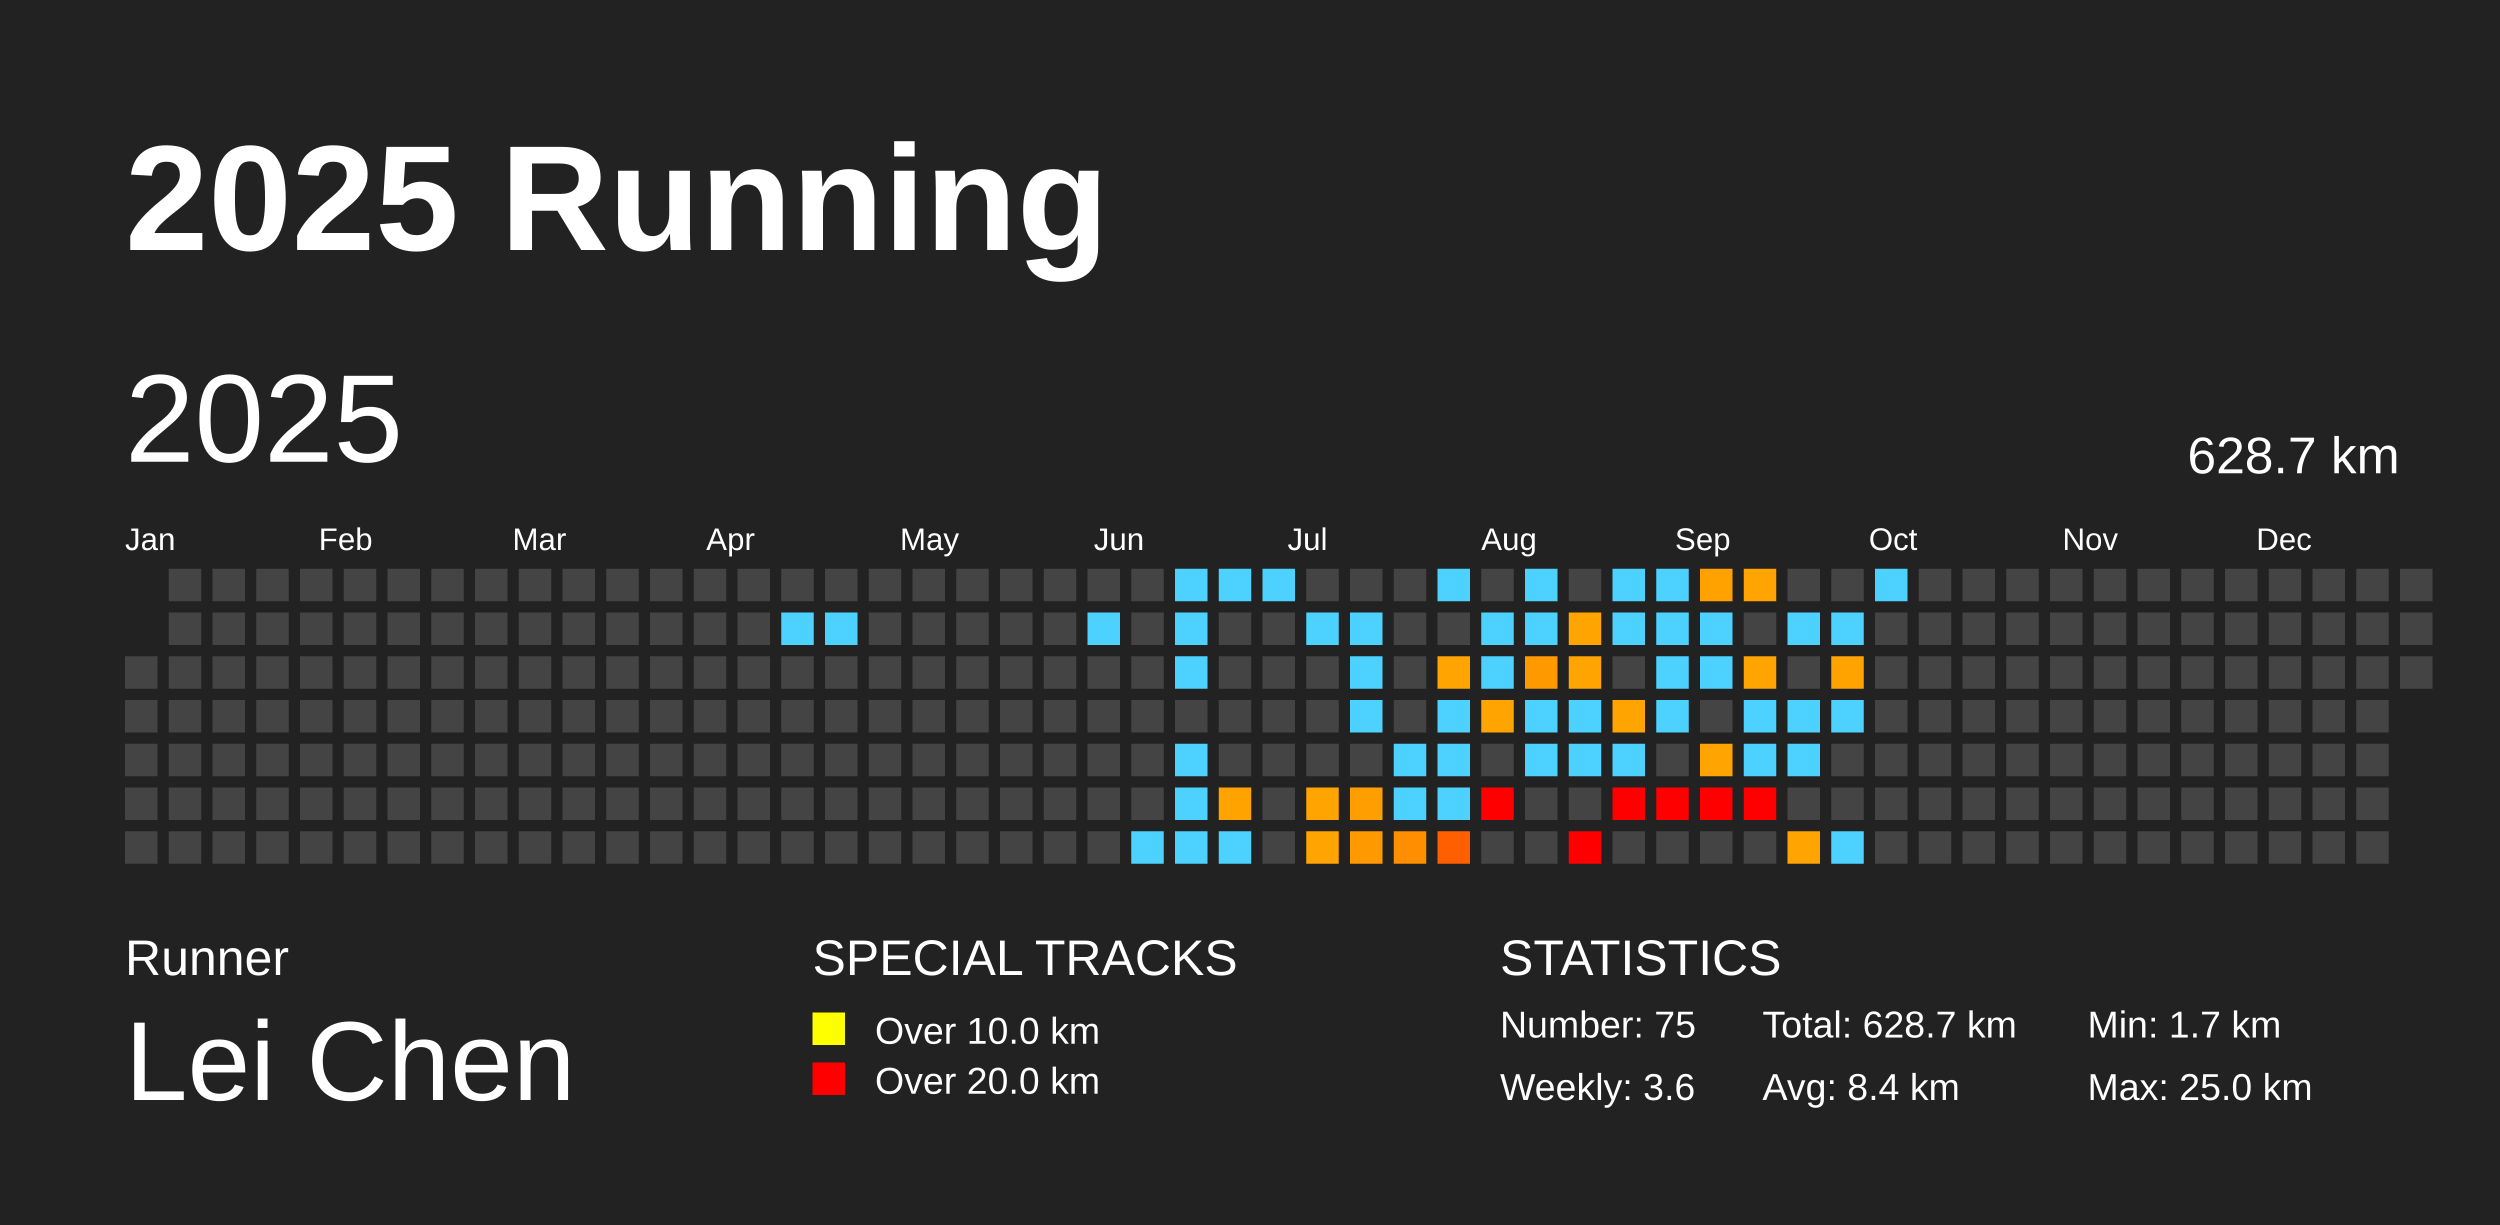
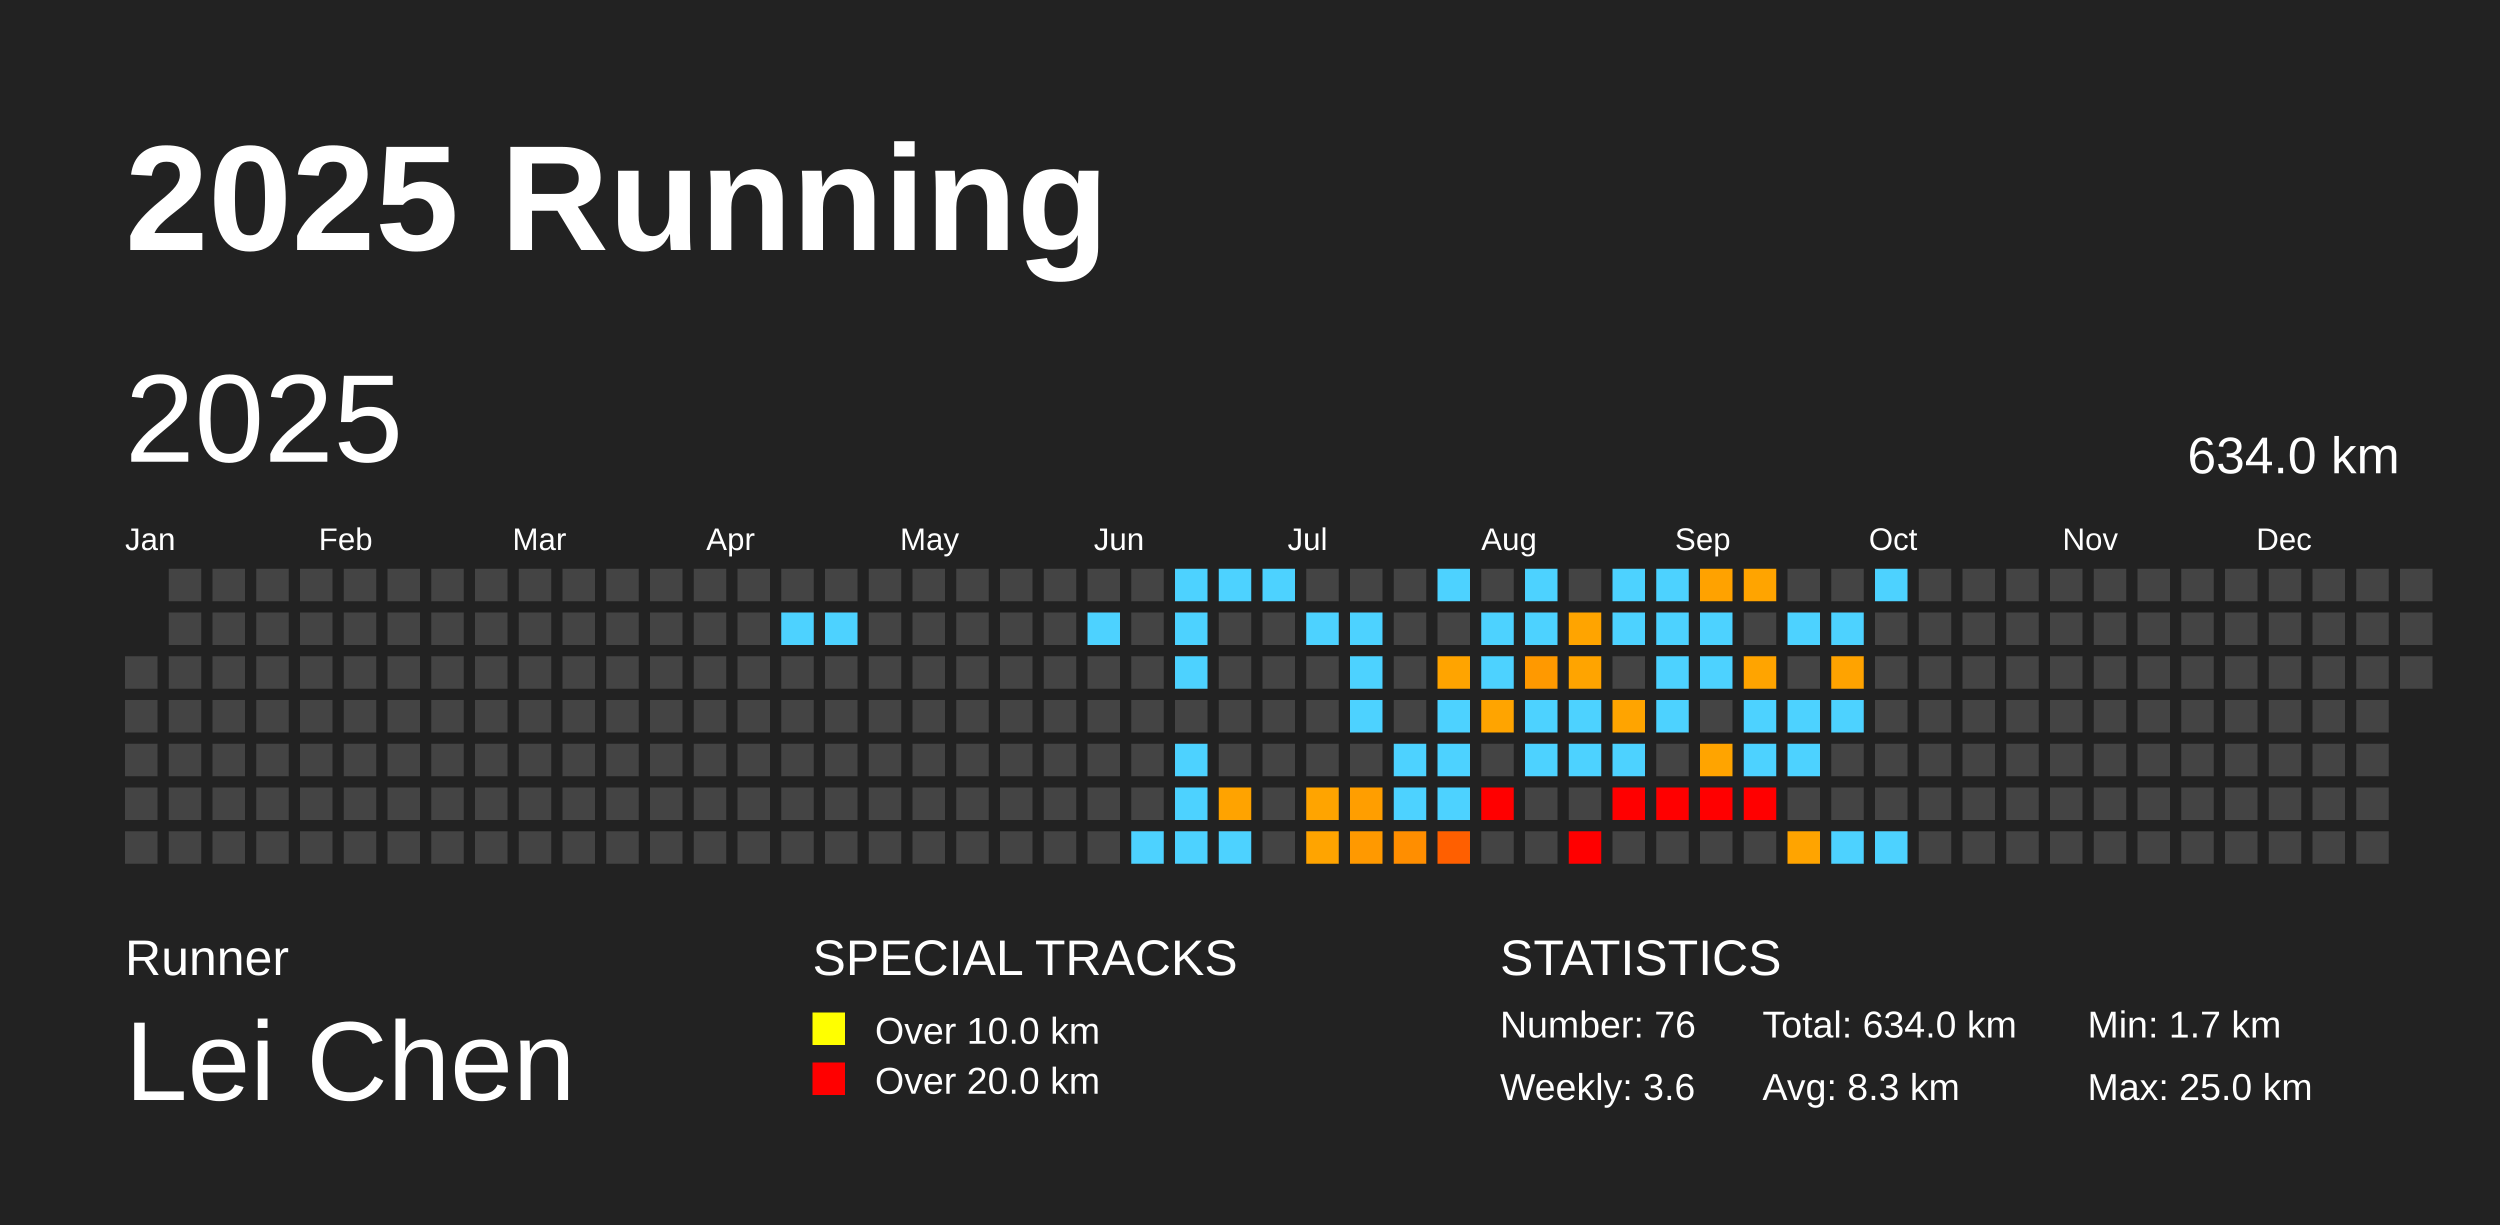
<svg xmlns="http://www.w3.org/2000/svg" baseProfile="full" height="98mm" version="1.1" viewBox="0,0,200,98" width="200mm">
  <defs />
  <rect fill="#222222" height="98" width="200" x="0" y="0" />
  <text fill="#FFFFFF" style="font-size:12px; font-family:Arial; font-weight:bold;" x="10" y="20">2025 Running</text>
  <text fill="#FFFFFF" style="font-size:4px; font-family:Arial" x="10" y="78">Runner</text>
  <text fill="#FFFFFF" style="font-size:9px; font-family:Arial" x="10" y="88">Lei Chen</text>
  <text fill="#FFFFFF" style="font-size:4px; font-family:Arial" x="65" y="78">SPECIAL TRACKS</text>
  <rect fill="yellow" height="2.6" width="2.6" x="65" y="81" />
  <text fill="#FFFFFF" style="font-size:3px; font-family:Arial" x="70" y="83.5">Over 10.0 km</text>
  <rect fill="red" height="2.6" width="2.6" x="65" y="85" />
  <text fill="#FFFFFF" style="font-size:3px; font-family:Arial" x="70" y="87.5">Over 20.0 km</text>
  <text fill="#FFFFFF" style="font-size:4px; font-family:Arial" x="120" y="78">STATISTICS</text>
-   <text fill="#FFFFFF" style="font-size:3px; font-family:Arial" x="120" y="83">Number: 75</text>
+   <text fill="#FFFFFF" style="font-size:3px; font-family:Arial" x="120" y="83">Number: 76</text>
  <text fill="#FFFFFF" style="font-size:3px; font-family:Arial" x="120" y="88">Weekly: 3.6</text>
-   <text fill="#FFFFFF" style="font-size:3px; font-family:Arial" x="141" y="83">Total: 628.7 km</text>
-   <text fill="#FFFFFF" style="font-size:3px; font-family:Arial" x="141" y="88">Avg: 8.4 km</text>
+   <text fill="#FFFFFF" style="font-size:3px; font-family:Arial" x="141" y="83">Total: 634.0 km</text>
+   <text fill="#FFFFFF" style="font-size:3px; font-family:Arial" x="141" y="88">Avg: 8.3 km</text>
  <text fill="#FFFFFF" style="font-size:3px; font-family:Arial" x="167" y="83">Min: 1.7 km</text>
  <text fill="#FFFFFF" style="font-size:3px; font-family:Arial" x="167" y="88">Max: 25.0 km</text>
  <text dominant-baseline="hanging" fill="#FFFFFF" style="font-size:10.0px; font-family:Arial;" x="10" y="30">2025</text>
-   <text dominant-baseline="hanging" fill="#FFFFFF" style="font-size:4.125px; font-family:Arial;" x="175" y="35">628.7 km</text>
+   <text dominant-baseline="hanging" fill="#FFFFFF" style="font-size:4.125px; font-family:Arial;" x="175" y="35">634.0 km</text>
  <text fill="#FFFFFF" style="font-size:2.5px; font-family:Arial" x="10.0" y="44">Jan</text>
  <text fill="#FFFFFF" style="font-size:2.5px; font-family:Arial" x="25.5" y="44">Feb</text>
  <text fill="#FFFFFF" style="font-size:2.5px; font-family:Arial" x="41.0" y="44">Mar</text>
  <text fill="#FFFFFF" style="font-size:2.5px; font-family:Arial" x="56.5" y="44">Apr</text>
  <text fill="#FFFFFF" style="font-size:2.5px; font-family:Arial" x="72.0" y="44">May</text>
  <text fill="#FFFFFF" style="font-size:2.5px; font-family:Arial" x="87.5" y="44">Jun</text>
  <text fill="#FFFFFF" style="font-size:2.5px; font-family:Arial" x="103.0" y="44">Jul</text>
  <text fill="#FFFFFF" style="font-size:2.5px; font-family:Arial" x="118.5" y="44">Aug</text>
  <text fill="#FFFFFF" style="font-size:2.5px; font-family:Arial" x="134.0" y="44">Sep</text>
  <text fill="#FFFFFF" style="font-size:2.5px; font-family:Arial" x="149.5" y="44">Oct</text>
  <text fill="#FFFFFF" style="font-size:2.5px; font-family:Arial" x="165.0" y="44">Nov</text>
  <text fill="#FFFFFF" style="font-size:2.5px; font-family:Arial" x="180.5" y="44">Dec</text>
  <rect fill="#444444" height="2.6" width="2.6" x="10.0" y="52.5" />
  <rect fill="#444444" height="2.6" width="2.6" x="10.0" y="56.0" />
  <rect fill="#444444" height="2.6" width="2.6" x="10.0" y="59.5" />
  <rect fill="#444444" height="2.6" width="2.6" x="10.0" y="63.0" />
  <rect fill="#444444" height="2.6" width="2.6" x="10.0" y="66.5" />
  <rect fill="#444444" height="2.6" width="2.6" x="13.5" y="45.5" />
  <rect fill="#444444" height="2.6" width="2.6" x="13.5" y="49.0" />
  <rect fill="#444444" height="2.6" width="2.6" x="13.5" y="52.5" />
  <rect fill="#444444" height="2.6" width="2.6" x="13.5" y="56.0" />
  <rect fill="#444444" height="2.6" width="2.6" x="13.5" y="59.5" />
  <rect fill="#444444" height="2.6" width="2.6" x="13.5" y="63.0" />
  <rect fill="#444444" height="2.6" width="2.6" x="13.5" y="66.5" />
  <rect fill="#444444" height="2.6" width="2.6" x="17.0" y="45.5" />
  <rect fill="#444444" height="2.6" width="2.6" x="17.0" y="49.0" />
  <rect fill="#444444" height="2.6" width="2.6" x="17.0" y="52.5" />
  <rect fill="#444444" height="2.6" width="2.6" x="17.0" y="56.0" />
  <rect fill="#444444" height="2.6" width="2.6" x="17.0" y="59.5" />
  <rect fill="#444444" height="2.6" width="2.6" x="17.0" y="63.0" />
  <rect fill="#444444" height="2.6" width="2.6" x="17.0" y="66.5" />
  <rect fill="#444444" height="2.6" width="2.6" x="20.5" y="45.5" />
  <rect fill="#444444" height="2.6" width="2.6" x="20.5" y="49.0" />
  <rect fill="#444444" height="2.6" width="2.6" x="20.5" y="52.5" />
  <rect fill="#444444" height="2.6" width="2.6" x="20.5" y="56.0" />
  <rect fill="#444444" height="2.6" width="2.6" x="20.5" y="59.5" />
  <rect fill="#444444" height="2.6" width="2.6" x="20.5" y="63.0" />
  <rect fill="#444444" height="2.6" width="2.6" x="20.5" y="66.5" />
  <rect fill="#444444" height="2.6" width="2.6" x="24.0" y="45.5" />
  <rect fill="#444444" height="2.6" width="2.6" x="24.0" y="49.0" />
  <rect fill="#444444" height="2.6" width="2.6" x="24.0" y="52.5" />
  <rect fill="#444444" height="2.6" width="2.6" x="24.0" y="56.0" />
  <rect fill="#444444" height="2.6" width="2.6" x="24.0" y="59.5" />
  <rect fill="#444444" height="2.6" width="2.6" x="24.0" y="63.0" />
  <rect fill="#444444" height="2.6" width="2.6" x="24.0" y="66.5" />
  <rect fill="#444444" height="2.6" width="2.6" x="27.5" y="45.5" />
  <rect fill="#444444" height="2.6" width="2.6" x="27.5" y="49.0" />
  <rect fill="#444444" height="2.6" width="2.6" x="27.5" y="52.5" />
  <rect fill="#444444" height="2.6" width="2.6" x="27.5" y="56.0" />
  <rect fill="#444444" height="2.6" width="2.6" x="27.5" y="59.5" />
  <rect fill="#444444" height="2.6" width="2.6" x="27.5" y="63.0" />
  <rect fill="#444444" height="2.6" width="2.6" x="27.5" y="66.5" />
  <rect fill="#444444" height="2.6" width="2.6" x="31.0" y="45.5" />
  <rect fill="#444444" height="2.6" width="2.6" x="31.0" y="49.0" />
  <rect fill="#444444" height="2.6" width="2.6" x="31.0" y="52.5" />
  <rect fill="#444444" height="2.6" width="2.6" x="31.0" y="56.0" />
  <rect fill="#444444" height="2.6" width="2.6" x="31.0" y="59.5" />
  <rect fill="#444444" height="2.6" width="2.6" x="31.0" y="63.0" />
  <rect fill="#444444" height="2.6" width="2.6" x="31.0" y="66.5" />
  <rect fill="#444444" height="2.6" width="2.6" x="34.5" y="45.5" />
  <rect fill="#444444" height="2.6" width="2.6" x="34.5" y="49.0" />
  <rect fill="#444444" height="2.6" width="2.6" x="34.5" y="52.5" />
  <rect fill="#444444" height="2.6" width="2.6" x="34.5" y="56.0" />
  <rect fill="#444444" height="2.6" width="2.6" x="34.5" y="59.5" />
  <rect fill="#444444" height="2.6" width="2.6" x="34.5" y="63.0" />
  <rect fill="#444444" height="2.6" width="2.6" x="34.5" y="66.5" />
  <rect fill="#444444" height="2.6" width="2.6" x="38.0" y="45.5" />
  <rect fill="#444444" height="2.6" width="2.6" x="38.0" y="49.0" />
  <rect fill="#444444" height="2.6" width="2.6" x="38.0" y="52.5" />
  <rect fill="#444444" height="2.6" width="2.6" x="38.0" y="56.0" />
  <rect fill="#444444" height="2.6" width="2.6" x="38.0" y="59.5" />
  <rect fill="#444444" height="2.6" width="2.6" x="38.0" y="63.0" />
  <rect fill="#444444" height="2.6" width="2.6" x="38.0" y="66.5" />
  <rect fill="#444444" height="2.6" width="2.6" x="41.5" y="45.5" />
  <rect fill="#444444" height="2.6" width="2.6" x="41.5" y="49.0" />
  <rect fill="#444444" height="2.6" width="2.6" x="41.5" y="52.5" />
  <rect fill="#444444" height="2.6" width="2.6" x="41.5" y="56.0" />
  <rect fill="#444444" height="2.6" width="2.6" x="41.5" y="59.5" />
  <rect fill="#444444" height="2.6" width="2.6" x="41.5" y="63.0" />
  <rect fill="#444444" height="2.6" width="2.6" x="41.5" y="66.5" />
  <rect fill="#444444" height="2.6" width="2.6" x="45.0" y="45.5" />
  <rect fill="#444444" height="2.6" width="2.6" x="45.0" y="49.0" />
  <rect fill="#444444" height="2.6" width="2.6" x="45.0" y="52.5" />
  <rect fill="#444444" height="2.6" width="2.6" x="45.0" y="56.0" />
  <rect fill="#444444" height="2.6" width="2.6" x="45.0" y="59.5" />
  <rect fill="#444444" height="2.6" width="2.6" x="45.0" y="63.0" />
  <rect fill="#444444" height="2.6" width="2.6" x="45.0" y="66.5" />
  <rect fill="#444444" height="2.6" width="2.6" x="48.5" y="45.5" />
  <rect fill="#444444" height="2.6" width="2.6" x="48.5" y="49.0" />
  <rect fill="#444444" height="2.6" width="2.6" x="48.5" y="52.5" />
  <rect fill="#444444" height="2.6" width="2.6" x="48.5" y="56.0" />
  <rect fill="#444444" height="2.6" width="2.6" x="48.5" y="59.5" />
  <rect fill="#444444" height="2.6" width="2.6" x="48.5" y="63.0" />
  <rect fill="#444444" height="2.6" width="2.6" x="48.5" y="66.5" />
  <rect fill="#444444" height="2.6" width="2.6" x="52.0" y="45.5" />
  <rect fill="#444444" height="2.6" width="2.6" x="52.0" y="49.0" />
  <rect fill="#444444" height="2.6" width="2.6" x="52.0" y="52.5" />
  <rect fill="#444444" height="2.6" width="2.6" x="52.0" y="56.0" />
  <rect fill="#444444" height="2.6" width="2.6" x="52.0" y="59.5" />
  <rect fill="#444444" height="2.6" width="2.6" x="52.0" y="63.0" />
  <rect fill="#444444" height="2.6" width="2.6" x="52.0" y="66.5" />
  <rect fill="#444444" height="2.6" width="2.6" x="55.5" y="45.5" />
  <rect fill="#444444" height="2.6" width="2.6" x="55.5" y="49.0" />
  <rect fill="#444444" height="2.6" width="2.6" x="55.5" y="52.5" />
  <rect fill="#444444" height="2.6" width="2.6" x="55.5" y="56.0" />
  <rect fill="#444444" height="2.6" width="2.6" x="55.5" y="59.5" />
  <rect fill="#444444" height="2.6" width="2.6" x="55.5" y="63.0" />
  <rect fill="#444444" height="2.6" width="2.6" x="55.5" y="66.5" />
  <rect fill="#444444" height="2.6" width="2.6" x="59.0" y="45.5" />
  <rect fill="#444444" height="2.6" width="2.6" x="59.0" y="49.0" />
  <rect fill="#444444" height="2.6" width="2.6" x="59.0" y="52.5" />
  <rect fill="#444444" height="2.6" width="2.6" x="59.0" y="56.0" />
  <rect fill="#444444" height="2.6" width="2.6" x="59.0" y="59.5" />
  <rect fill="#444444" height="2.6" width="2.6" x="59.0" y="63.0" />
  <rect fill="#444444" height="2.6" width="2.6" x="59.0" y="66.5" />
  <rect fill="#444444" height="2.6" width="2.6" x="62.5" y="45.5" />
  <rect fill="#4dd2ff" height="2.6" width="2.6" x="62.5" y="49.0" />
  <rect fill="#444444" height="2.6" width="2.6" x="62.5" y="52.5" />
  <rect fill="#444444" height="2.6" width="2.6" x="62.5" y="56.0" />
  <rect fill="#444444" height="2.6" width="2.6" x="62.5" y="59.5" />
  <rect fill="#444444" height="2.6" width="2.6" x="62.5" y="63.0" />
  <rect fill="#444444" height="2.6" width="2.6" x="62.5" y="66.5" />
  <rect fill="#444444" height="2.6" width="2.6" x="66.0" y="45.5" />
  <rect fill="#4dd2ff" height="2.6" width="2.6" x="66.0" y="49.0" />
  <rect fill="#444444" height="2.6" width="2.6" x="66.0" y="52.5" />
  <rect fill="#444444" height="2.6" width="2.6" x="66.0" y="56.0" />
  <rect fill="#444444" height="2.6" width="2.6" x="66.0" y="59.5" />
  <rect fill="#444444" height="2.6" width="2.6" x="66.0" y="63.0" />
  <rect fill="#444444" height="2.6" width="2.6" x="66.0" y="66.5" />
  <rect fill="#444444" height="2.6" width="2.6" x="69.5" y="45.5" />
  <rect fill="#444444" height="2.6" width="2.6" x="69.5" y="49.0" />
  <rect fill="#444444" height="2.6" width="2.6" x="69.5" y="52.5" />
  <rect fill="#444444" height="2.6" width="2.6" x="69.5" y="56.0" />
  <rect fill="#444444" height="2.6" width="2.6" x="69.5" y="59.5" />
  <rect fill="#444444" height="2.6" width="2.6" x="69.5" y="63.0" />
  <rect fill="#444444" height="2.6" width="2.6" x="69.5" y="66.5" />
  <rect fill="#444444" height="2.6" width="2.6" x="73.0" y="45.5" />
  <rect fill="#444444" height="2.6" width="2.6" x="73.0" y="49.0" />
  <rect fill="#444444" height="2.6" width="2.6" x="73.0" y="52.5" />
  <rect fill="#444444" height="2.6" width="2.6" x="73.0" y="56.0" />
  <rect fill="#444444" height="2.6" width="2.6" x="73.0" y="59.5" />
  <rect fill="#444444" height="2.6" width="2.6" x="73.0" y="63.0" />
  <rect fill="#444444" height="2.6" width="2.6" x="73.0" y="66.5" />
  <rect fill="#444444" height="2.6" width="2.6" x="76.5" y="45.5" />
  <rect fill="#444444" height="2.6" width="2.6" x="76.5" y="49.0" />
  <rect fill="#444444" height="2.6" width="2.6" x="76.5" y="52.5" />
  <rect fill="#444444" height="2.6" width="2.6" x="76.5" y="56.0" />
  <rect fill="#444444" height="2.6" width="2.6" x="76.5" y="59.5" />
  <rect fill="#444444" height="2.6" width="2.6" x="76.5" y="63.0" />
  <rect fill="#444444" height="2.6" width="2.6" x="76.5" y="66.5" />
  <rect fill="#444444" height="2.6" width="2.6" x="80.0" y="45.5" />
  <rect fill="#444444" height="2.6" width="2.6" x="80.0" y="49.0" />
  <rect fill="#444444" height="2.6" width="2.6" x="80.0" y="52.5" />
  <rect fill="#444444" height="2.6" width="2.6" x="80.0" y="56.0" />
  <rect fill="#444444" height="2.6" width="2.6" x="80.0" y="59.5" />
  <rect fill="#444444" height="2.6" width="2.6" x="80.0" y="63.0" />
  <rect fill="#444444" height="2.6" width="2.6" x="80.0" y="66.5" />
  <rect fill="#444444" height="2.6" width="2.6" x="83.5" y="45.5" />
  <rect fill="#444444" height="2.6" width="2.6" x="83.5" y="49.0" />
  <rect fill="#444444" height="2.6" width="2.6" x="83.5" y="52.5" />
  <rect fill="#444444" height="2.6" width="2.6" x="83.5" y="56.0" />
  <rect fill="#444444" height="2.6" width="2.6" x="83.5" y="59.5" />
  <rect fill="#444444" height="2.6" width="2.6" x="83.5" y="63.0" />
  <rect fill="#444444" height="2.6" width="2.6" x="83.5" y="66.5" />
  <rect fill="#444444" height="2.6" width="2.6" x="87.0" y="45.5" />
  <rect fill="#4dd2ff" height="2.6" width="2.6" x="87.0" y="49.0" />
  <rect fill="#444444" height="2.6" width="2.6" x="87.0" y="52.5" />
  <rect fill="#444444" height="2.6" width="2.6" x="87.0" y="56.0" />
  <rect fill="#444444" height="2.6" width="2.6" x="87.0" y="59.5" />
  <rect fill="#444444" height="2.6" width="2.6" x="87.0" y="63.0" />
  <rect fill="#444444" height="2.6" width="2.6" x="87.0" y="66.5" />
  <rect fill="#444444" height="2.6" width="2.6" x="90.5" y="45.5" />
  <rect fill="#444444" height="2.6" width="2.6" x="90.5" y="49.0" />
  <rect fill="#444444" height="2.6" width="2.6" x="90.5" y="52.5" />
  <rect fill="#444444" height="2.6" width="2.6" x="90.5" y="56.0" />
  <rect fill="#444444" height="2.6" width="2.6" x="90.5" y="59.5" />
  <rect fill="#444444" height="2.6" width="2.6" x="90.5" y="63.0" />
  <rect fill="#4dd2ff" height="2.6" width="2.6" x="90.5" y="66.5" />
  <rect fill="#4dd2ff" height="2.6" width="2.6" x="94.0" y="45.5" />
  <rect fill="#4dd2ff" height="2.6" width="2.6" x="94.0" y="49.0" />
  <rect fill="#4dd2ff" height="2.6" width="2.6" x="94.0" y="52.5" />
  <rect fill="#444444" height="2.6" width="2.6" x="94.0" y="56.0" />
  <rect fill="#4dd2ff" height="2.6" width="2.6" x="94.0" y="59.5" />
  <rect fill="#4dd2ff" height="2.6" width="2.6" x="94.0" y="63.0" />
  <rect fill="#4dd2ff" height="2.6" width="2.6" x="94.0" y="66.5" />
  <rect fill="#4dd2ff" height="2.6" width="2.6" x="97.5" y="45.5" />
  <rect fill="#444444" height="2.6" width="2.6" x="97.5" y="49.0" />
  <rect fill="#444444" height="2.6" width="2.6" x="97.5" y="52.5" />
  <rect fill="#444444" height="2.6" width="2.6" x="97.5" y="56.0" />
  <rect fill="#444444" height="2.6" width="2.6" x="97.5" y="59.5" />
  <rect fill="#ffa300" height="2.6" width="2.6" x="97.5" y="63.0" />
  <rect fill="#4dd2ff" height="2.6" width="2.6" x="97.5" y="66.5" />
  <rect fill="#4dd2ff" height="2.6" width="2.6" x="101.0" y="45.5" />
  <rect fill="#444444" height="2.6" width="2.6" x="101.0" y="49.0" />
  <rect fill="#444444" height="2.6" width="2.6" x="101.0" y="52.5" />
  <rect fill="#444444" height="2.6" width="2.6" x="101.0" y="56.0" />
  <rect fill="#444444" height="2.6" width="2.6" x="101.0" y="59.5" />
  <rect fill="#444444" height="2.6" width="2.6" x="101.0" y="63.0" />
  <rect fill="#444444" height="2.6" width="2.6" x="101.0" y="66.5" />
  <rect fill="#444444" height="2.6" width="2.6" x="104.5" y="45.5" />
  <rect fill="#4dd2ff" height="2.6" width="2.6" x="104.5" y="49.0" />
  <rect fill="#444444" height="2.6" width="2.6" x="104.5" y="52.5" />
  <rect fill="#444444" height="2.6" width="2.6" x="104.5" y="56.0" />
  <rect fill="#444444" height="2.6" width="2.6" x="104.5" y="59.5" />
  <rect fill="#ffa400" height="2.6" width="2.6" x="104.5" y="63.0" />
  <rect fill="#ffa400" height="2.6" width="2.6" x="104.5" y="66.5" />
  <rect fill="#444444" height="2.6" width="2.6" x="108.0" y="45.5" />
  <rect fill="#4dd2ff" height="2.6" width="2.6" x="108.0" y="49.0" />
  <rect fill="#4dd2ff" height="2.6" width="2.6" x="108.0" y="52.5" />
  <rect fill="#4dd2ff" height="2.6" width="2.6" x="108.0" y="56.0" />
  <rect fill="#444444" height="2.6" width="2.6" x="108.0" y="59.5" />
  <rect fill="#ff9e00" height="2.6" width="2.6" x="108.0" y="63.0" />
  <rect fill="#ff9900" height="2.6" width="2.6" x="108.0" y="66.5" />
  <rect fill="#444444" height="2.6" width="2.6" x="111.5" y="45.5" />
  <rect fill="#444444" height="2.6" width="2.6" x="111.5" y="49.0" />
  <rect fill="#444444" height="2.6" width="2.6" x="111.5" y="52.5" />
  <rect fill="#444444" height="2.6" width="2.6" x="111.5" y="56.0" />
  <rect fill="#4dd2ff" height="2.6" width="2.6" x="111.5" y="59.5" />
  <rect fill="#4dd2ff" height="2.6" width="2.6" x="111.5" y="63.0" />
  <rect fill="#ff8e00" height="2.6" width="2.6" x="111.5" y="66.5" />
  <rect fill="#4dd2ff" height="2.6" width="2.6" x="115.0" y="45.5" />
  <rect fill="#444444" height="2.6" width="2.6" x="115.0" y="49.0" />
  <rect fill="#ffa400" height="2.6" width="2.6" x="115.0" y="52.5" />
  <rect fill="#4dd2ff" height="2.6" width="2.6" x="115.0" y="56.0" />
  <rect fill="#4dd2ff" height="2.6" width="2.6" x="115.0" y="59.5" />
  <rect fill="#4dd2ff" height="2.6" width="2.6" x="115.0" y="63.0" />
  <rect fill="#ff5f00" height="2.6" width="2.6" x="115.0" y="66.5" />
  <rect fill="#444444" height="2.6" width="2.6" x="118.5" y="45.5" />
  <rect fill="#4dd2ff" height="2.6" width="2.6" x="118.5" y="49.0" />
  <rect fill="#4dd2ff" height="2.6" width="2.6" x="118.5" y="52.5" />
  <rect fill="#ffa400" height="2.6" width="2.6" x="118.5" y="56.0" />
  <rect fill="#444444" height="2.6" width="2.6" x="118.5" y="59.5" />
  <rect fill="red" height="2.6" width="2.6" x="118.5" y="63.0" />
  <rect fill="#444444" height="2.6" width="2.6" x="118.5" y="66.5" />
  <rect fill="#4dd2ff" height="2.6" width="2.6" x="122.0" y="45.5" />
  <rect fill="#4dd2ff" height="2.6" width="2.6" x="122.0" y="49.0" />
  <rect fill="#ff9900" height="2.6" width="2.6" x="122.0" y="52.5" />
  <rect fill="#4dd2ff" height="2.6" width="2.6" x="122.0" y="56.0" />
  <rect fill="#4dd2ff" height="2.6" width="2.6" x="122.0" y="59.5" />
  <rect fill="#444444" height="2.6" width="2.6" x="122.0" y="63.0" />
  <rect fill="#444444" height="2.6" width="2.6" x="122.0" y="66.5" />
  <rect fill="#444444" height="2.6" width="2.6" x="125.5" y="45.5" />
  <rect fill="#ffa400" height="2.6" width="2.6" x="125.5" y="49.0" />
  <rect fill="#ffa400" height="2.6" width="2.6" x="125.5" y="52.5" />
  <rect fill="#4dd2ff" height="2.6" width="2.6" x="125.5" y="56.0" />
  <rect fill="#4dd2ff" height="2.6" width="2.6" x="125.5" y="59.5" />
  <rect fill="#444444" height="2.6" width="2.6" x="125.5" y="63.0" />
  <rect fill="red" height="2.6" width="2.6" x="125.5" y="66.5" />
  <rect fill="#4dd2ff" height="2.6" width="2.6" x="129.0" y="45.5" />
  <rect fill="#4dd2ff" height="2.6" width="2.6" x="129.0" y="49.0" />
  <rect fill="#444444" height="2.6" width="2.6" x="129.0" y="52.5" />
  <rect fill="#ffa400" height="2.6" width="2.6" x="129.0" y="56.0" />
  <rect fill="#4dd2ff" height="2.6" width="2.6" x="129.0" y="59.5" />
  <rect fill="red" height="2.6" width="2.6" x="129.0" y="63.0" />
  <rect fill="#444444" height="2.6" width="2.6" x="129.0" y="66.5" />
  <rect fill="#4dd2ff" height="2.6" width="2.6" x="132.5" y="45.5" />
  <rect fill="#4dd2ff" height="2.6" width="2.6" x="132.5" y="49.0" />
  <rect fill="#4dd2ff" height="2.6" width="2.6" x="132.5" y="52.5" />
  <rect fill="#4dd2ff" height="2.6" width="2.6" x="132.5" y="56.0" />
  <rect fill="#444444" height="2.6" width="2.6" x="132.5" y="59.5" />
  <rect fill="red" height="2.6" width="2.6" x="132.5" y="63.0" />
  <rect fill="#444444" height="2.6" width="2.6" x="132.5" y="66.5" />
  <rect fill="#ffa200" height="2.6" width="2.6" x="136.0" y="45.5" />
  <rect fill="#4dd2ff" height="2.6" width="2.6" x="136.0" y="49.0" />
  <rect fill="#4dd2ff" height="2.6" width="2.6" x="136.0" y="52.5" />
  <rect fill="#444444" height="2.6" width="2.6" x="136.0" y="56.0" />
  <rect fill="#ffa400" height="2.6" width="2.6" x="136.0" y="59.5" />
  <rect fill="red" height="2.6" width="2.6" x="136.0" y="63.0" />
  <rect fill="#444444" height="2.6" width="2.6" x="136.0" y="66.5" />
  <rect fill="#ffa400" height="2.6" width="2.6" x="139.5" y="45.5" />
  <rect fill="#444444" height="2.6" width="2.6" x="139.5" y="49.0" />
  <rect fill="#ffa400" height="2.6" width="2.6" x="139.5" y="52.5" />
  <rect fill="#4dd2ff" height="2.6" width="2.6" x="139.5" y="56.0" />
  <rect fill="#4dd2ff" height="2.6" width="2.6" x="139.5" y="59.5" />
  <rect fill="red" height="2.6" width="2.6" x="139.5" y="63.0" />
  <rect fill="#444444" height="2.6" width="2.6" x="139.5" y="66.5" />
  <rect fill="#444444" height="2.6" width="2.6" x="143.0" y="45.5" />
  <rect fill="#4dd2ff" height="2.6" width="2.6" x="143.0" y="49.0" />
  <rect fill="#444444" height="2.6" width="2.6" x="143.0" y="52.5" />
  <rect fill="#4dd2ff" height="2.6" width="2.6" x="143.0" y="56.0" />
  <rect fill="#4dd2ff" height="2.6" width="2.6" x="143.0" y="59.5" />
  <rect fill="#444444" height="2.6" width="2.6" x="143.0" y="63.0" />
  <rect fill="#ffa400" height="2.6" width="2.6" x="143.0" y="66.5" />
  <rect fill="#444444" height="2.6" width="2.6" x="146.5" y="45.5" />
  <rect fill="#4dd2ff" height="2.6" width="2.6" x="146.5" y="49.0" />
  <rect fill="#ffa300" height="2.6" width="2.6" x="146.5" y="52.5" />
  <rect fill="#4dd2ff" height="2.6" width="2.6" x="146.5" y="56.0" />
  <rect fill="#444444" height="2.6" width="2.6" x="146.5" y="59.5" />
  <rect fill="#444444" height="2.6" width="2.6" x="146.5" y="63.0" />
  <rect fill="#4dd2ff" height="2.6" width="2.6" x="146.5" y="66.5" />
  <rect fill="#4dd2ff" height="2.6" width="2.6" x="150.0" y="45.5" />
  <rect fill="#444444" height="2.6" width="2.6" x="150.0" y="49.0" />
  <rect fill="#444444" height="2.6" width="2.6" x="150.0" y="52.5" />
  <rect fill="#444444" height="2.6" width="2.6" x="150.0" y="56.0" />
  <rect fill="#444444" height="2.6" width="2.6" x="150.0" y="59.5" />
  <rect fill="#444444" height="2.6" width="2.6" x="150.0" y="63.0" />
-   <rect fill="#444444" height="2.6" width="2.6" x="150.0" y="66.5" />
+   <rect fill="#4dd2ff" height="2.6" width="2.6" x="150.0" y="66.5" />
  <rect fill="#444444" height="2.6" width="2.6" x="153.5" y="45.5" />
  <rect fill="#444444" height="2.6" width="2.6" x="153.5" y="49.0" />
  <rect fill="#444444" height="2.6" width="2.6" x="153.5" y="52.5" />
  <rect fill="#444444" height="2.6" width="2.6" x="153.5" y="56.0" />
  <rect fill="#444444" height="2.6" width="2.6" x="153.5" y="59.5" />
  <rect fill="#444444" height="2.6" width="2.6" x="153.5" y="63.0" />
  <rect fill="#444444" height="2.6" width="2.6" x="153.5" y="66.5" />
  <rect fill="#444444" height="2.6" width="2.6" x="157.0" y="45.5" />
  <rect fill="#444444" height="2.6" width="2.6" x="157.0" y="49.0" />
  <rect fill="#444444" height="2.6" width="2.6" x="157.0" y="52.5" />
  <rect fill="#444444" height="2.6" width="2.6" x="157.0" y="56.0" />
  <rect fill="#444444" height="2.6" width="2.6" x="157.0" y="59.5" />
  <rect fill="#444444" height="2.6" width="2.6" x="157.0" y="63.0" />
  <rect fill="#444444" height="2.6" width="2.6" x="157.0" y="66.5" />
  <rect fill="#444444" height="2.6" width="2.6" x="160.5" y="45.5" />
  <rect fill="#444444" height="2.6" width="2.6" x="160.5" y="49.0" />
  <rect fill="#444444" height="2.6" width="2.6" x="160.5" y="52.5" />
  <rect fill="#444444" height="2.6" width="2.6" x="160.5" y="56.0" />
  <rect fill="#444444" height="2.6" width="2.6" x="160.5" y="59.5" />
  <rect fill="#444444" height="2.6" width="2.6" x="160.5" y="63.0" />
  <rect fill="#444444" height="2.6" width="2.6" x="160.5" y="66.5" />
  <rect fill="#444444" height="2.6" width="2.6" x="164.0" y="45.5" />
  <rect fill="#444444" height="2.6" width="2.6" x="164.0" y="49.0" />
  <rect fill="#444444" height="2.6" width="2.6" x="164.0" y="52.5" />
  <rect fill="#444444" height="2.6" width="2.6" x="164.0" y="56.0" />
  <rect fill="#444444" height="2.6" width="2.6" x="164.0" y="59.5" />
  <rect fill="#444444" height="2.6" width="2.6" x="164.0" y="63.0" />
  <rect fill="#444444" height="2.6" width="2.6" x="164.0" y="66.5" />
  <rect fill="#444444" height="2.6" width="2.6" x="167.5" y="45.5" />
  <rect fill="#444444" height="2.6" width="2.6" x="167.5" y="49.0" />
  <rect fill="#444444" height="2.6" width="2.6" x="167.5" y="52.5" />
  <rect fill="#444444" height="2.6" width="2.6" x="167.5" y="56.0" />
  <rect fill="#444444" height="2.6" width="2.6" x="167.5" y="59.5" />
  <rect fill="#444444" height="2.6" width="2.6" x="167.5" y="63.0" />
  <rect fill="#444444" height="2.6" width="2.6" x="167.5" y="66.5" />
  <rect fill="#444444" height="2.6" width="2.6" x="171.0" y="45.5" />
  <rect fill="#444444" height="2.6" width="2.6" x="171.0" y="49.0" />
  <rect fill="#444444" height="2.6" width="2.6" x="171.0" y="52.5" />
  <rect fill="#444444" height="2.6" width="2.6" x="171.0" y="56.0" />
  <rect fill="#444444" height="2.6" width="2.6" x="171.0" y="59.5" />
  <rect fill="#444444" height="2.6" width="2.6" x="171.0" y="63.0" />
  <rect fill="#444444" height="2.6" width="2.6" x="171.0" y="66.5" />
  <rect fill="#444444" height="2.6" width="2.6" x="174.5" y="45.5" />
  <rect fill="#444444" height="2.6" width="2.6" x="174.5" y="49.0" />
  <rect fill="#444444" height="2.6" width="2.6" x="174.5" y="52.5" />
  <rect fill="#444444" height="2.6" width="2.6" x="174.5" y="56.0" />
  <rect fill="#444444" height="2.6" width="2.6" x="174.5" y="59.5" />
  <rect fill="#444444" height="2.6" width="2.6" x="174.5" y="63.0" />
  <rect fill="#444444" height="2.6" width="2.6" x="174.5" y="66.5" />
  <rect fill="#444444" height="2.6" width="2.6" x="178.0" y="45.5" />
  <rect fill="#444444" height="2.6" width="2.6" x="178.0" y="49.0" />
  <rect fill="#444444" height="2.6" width="2.6" x="178.0" y="52.5" />
  <rect fill="#444444" height="2.6" width="2.6" x="178.0" y="56.0" />
  <rect fill="#444444" height="2.6" width="2.6" x="178.0" y="59.5" />
  <rect fill="#444444" height="2.6" width="2.6" x="178.0" y="63.0" />
  <rect fill="#444444" height="2.6" width="2.6" x="178.0" y="66.5" />
  <rect fill="#444444" height="2.6" width="2.6" x="181.5" y="45.5" />
  <rect fill="#444444" height="2.6" width="2.6" x="181.5" y="49.0" />
  <rect fill="#444444" height="2.6" width="2.6" x="181.5" y="52.5" />
  <rect fill="#444444" height="2.6" width="2.6" x="181.5" y="56.0" />
  <rect fill="#444444" height="2.6" width="2.6" x="181.5" y="59.5" />
  <rect fill="#444444" height="2.6" width="2.6" x="181.5" y="63.0" />
  <rect fill="#444444" height="2.6" width="2.6" x="181.5" y="66.5" />
  <rect fill="#444444" height="2.6" width="2.6" x="185.0" y="45.5" />
  <rect fill="#444444" height="2.6" width="2.6" x="185.0" y="49.0" />
  <rect fill="#444444" height="2.6" width="2.6" x="185.0" y="52.5" />
  <rect fill="#444444" height="2.6" width="2.6" x="185.0" y="56.0" />
  <rect fill="#444444" height="2.6" width="2.6" x="185.0" y="59.5" />
  <rect fill="#444444" height="2.6" width="2.6" x="185.0" y="63.0" />
  <rect fill="#444444" height="2.6" width="2.6" x="185.0" y="66.5" />
  <rect fill="#444444" height="2.6" width="2.6" x="188.5" y="45.5" />
  <rect fill="#444444" height="2.6" width="2.6" x="188.5" y="49.0" />
  <rect fill="#444444" height="2.6" width="2.6" x="188.5" y="52.5" />
  <rect fill="#444444" height="2.6" width="2.6" x="188.5" y="56.0" />
  <rect fill="#444444" height="2.6" width="2.6" x="188.5" y="59.5" />
  <rect fill="#444444" height="2.6" width="2.6" x="188.5" y="63.0" />
  <rect fill="#444444" height="2.6" width="2.6" x="188.5" y="66.5" />
  <rect fill="#444444" height="2.6" width="2.6" x="192.0" y="45.5" />
  <rect fill="#444444" height="2.6" width="2.6" x="192.0" y="49.0" />
  <rect fill="#444444" height="2.6" width="2.6" x="192.0" y="52.5" />
</svg>
